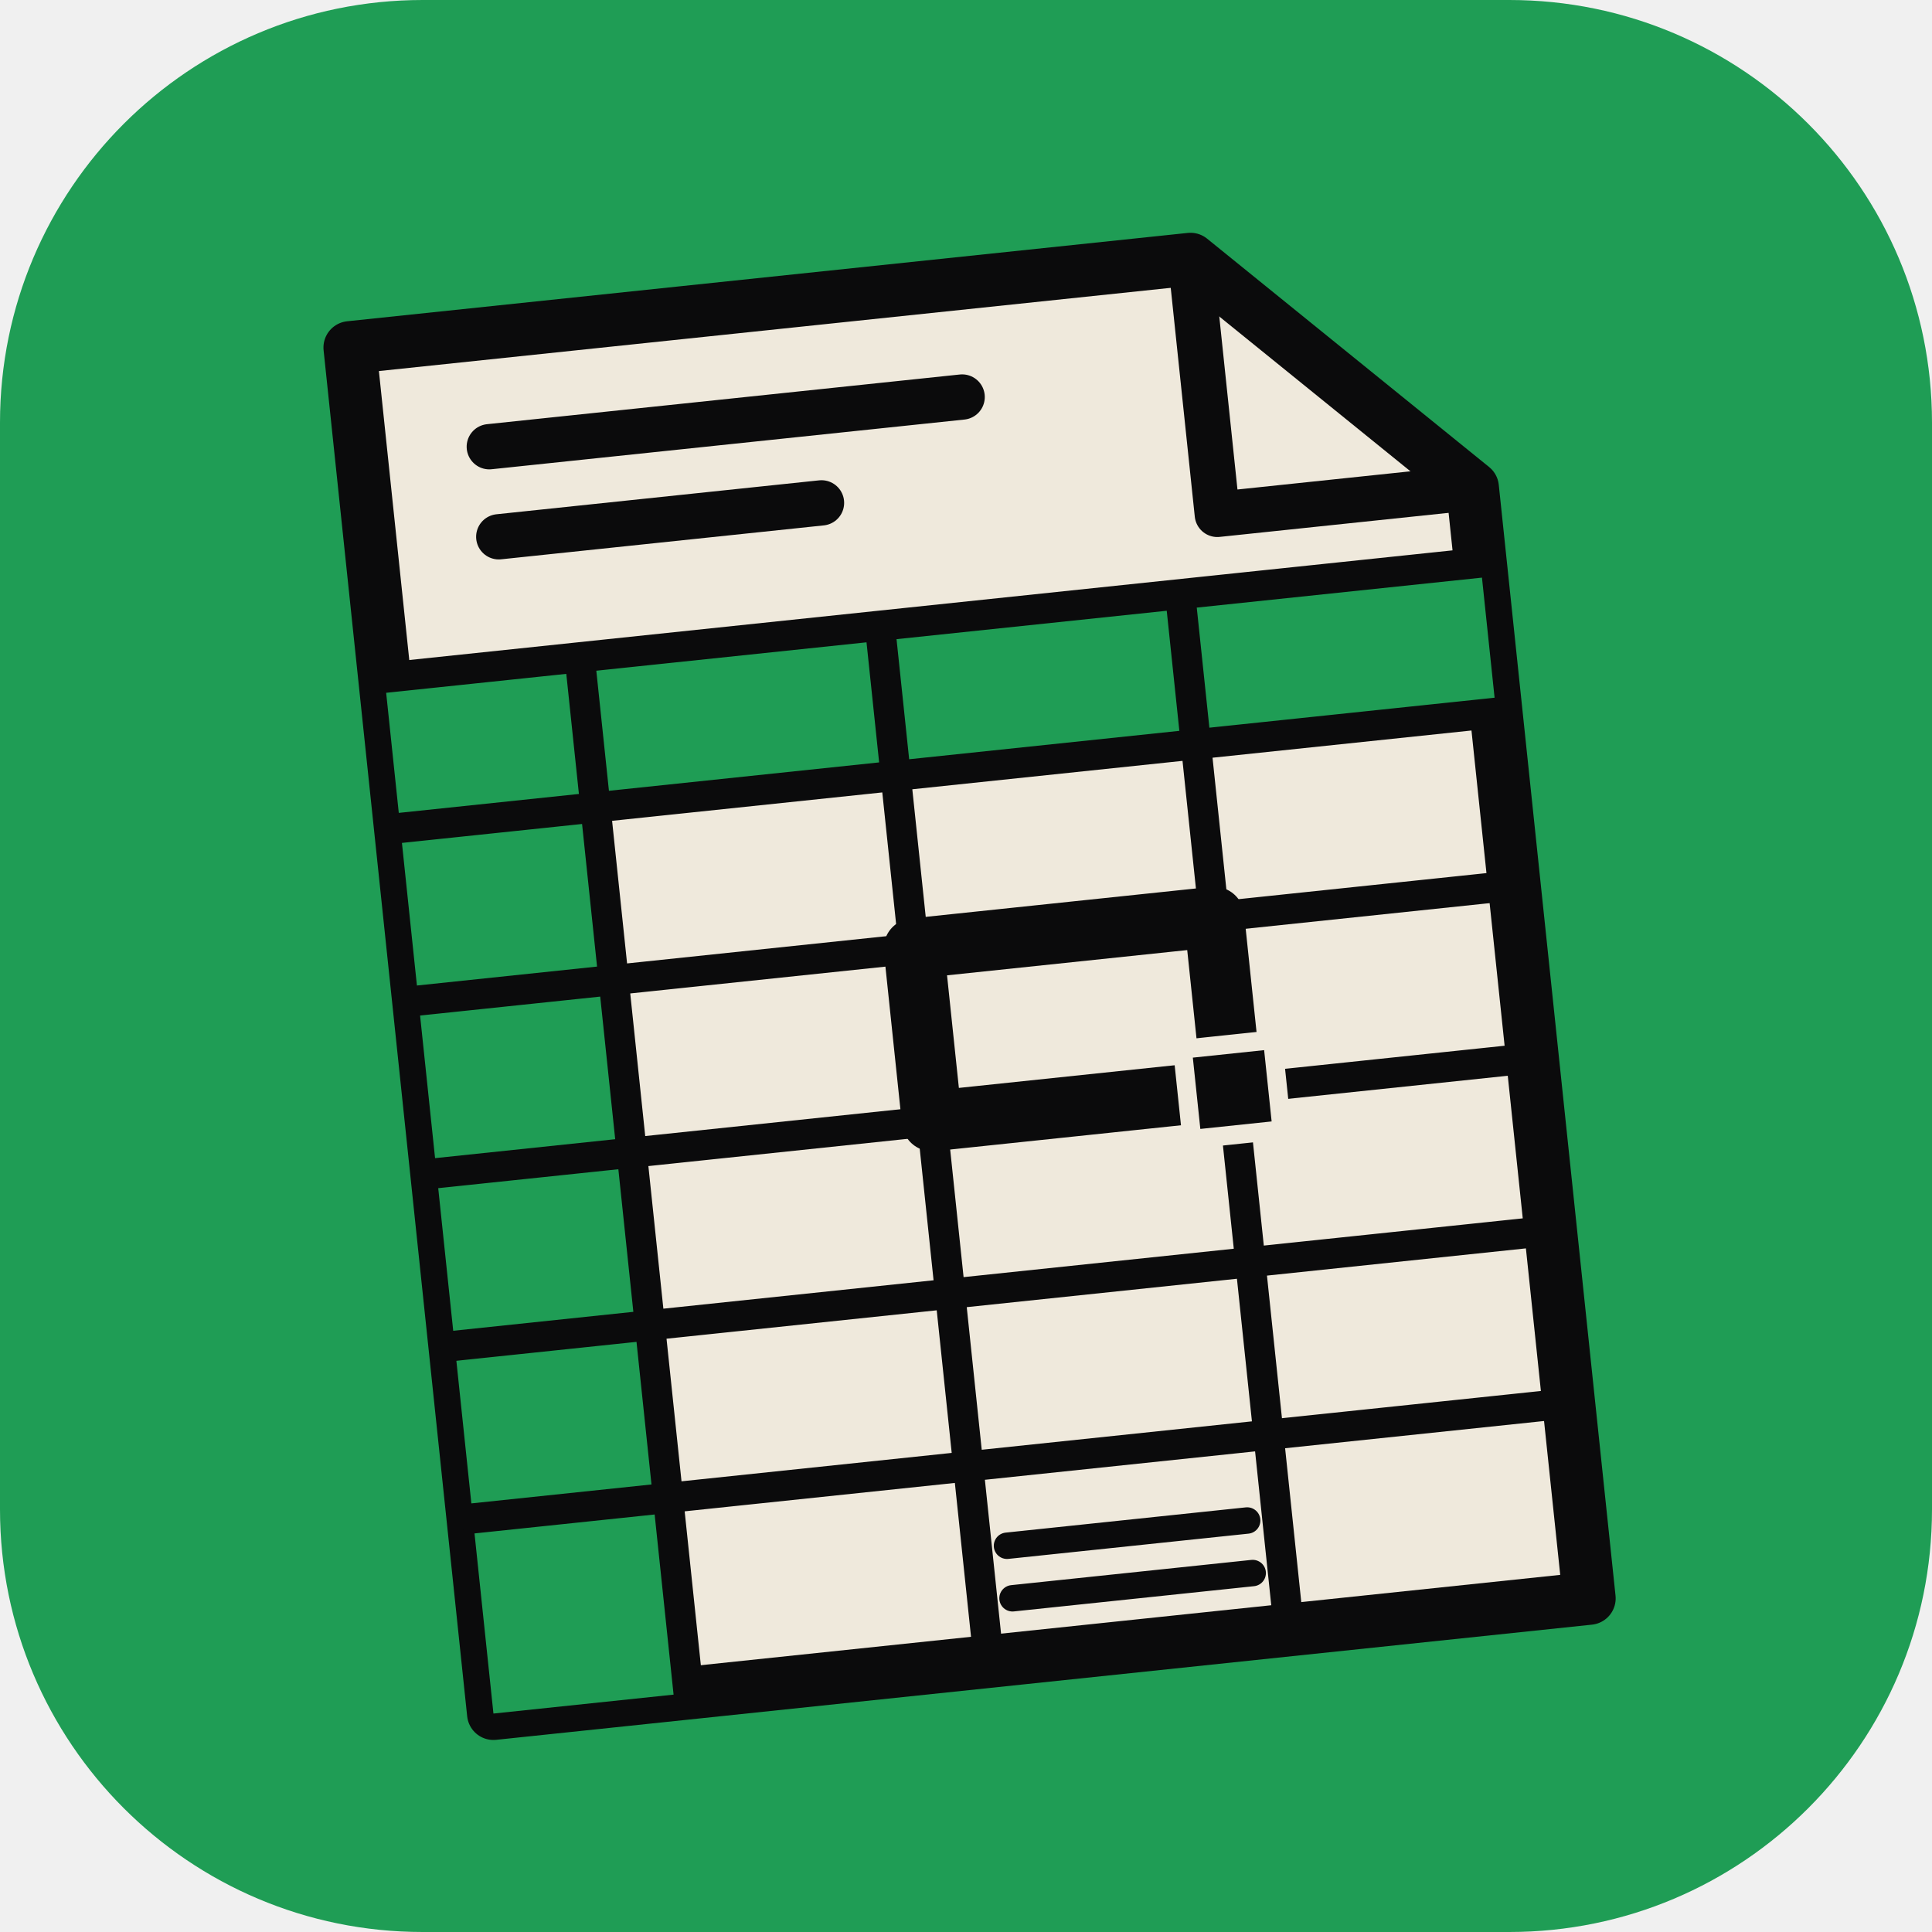
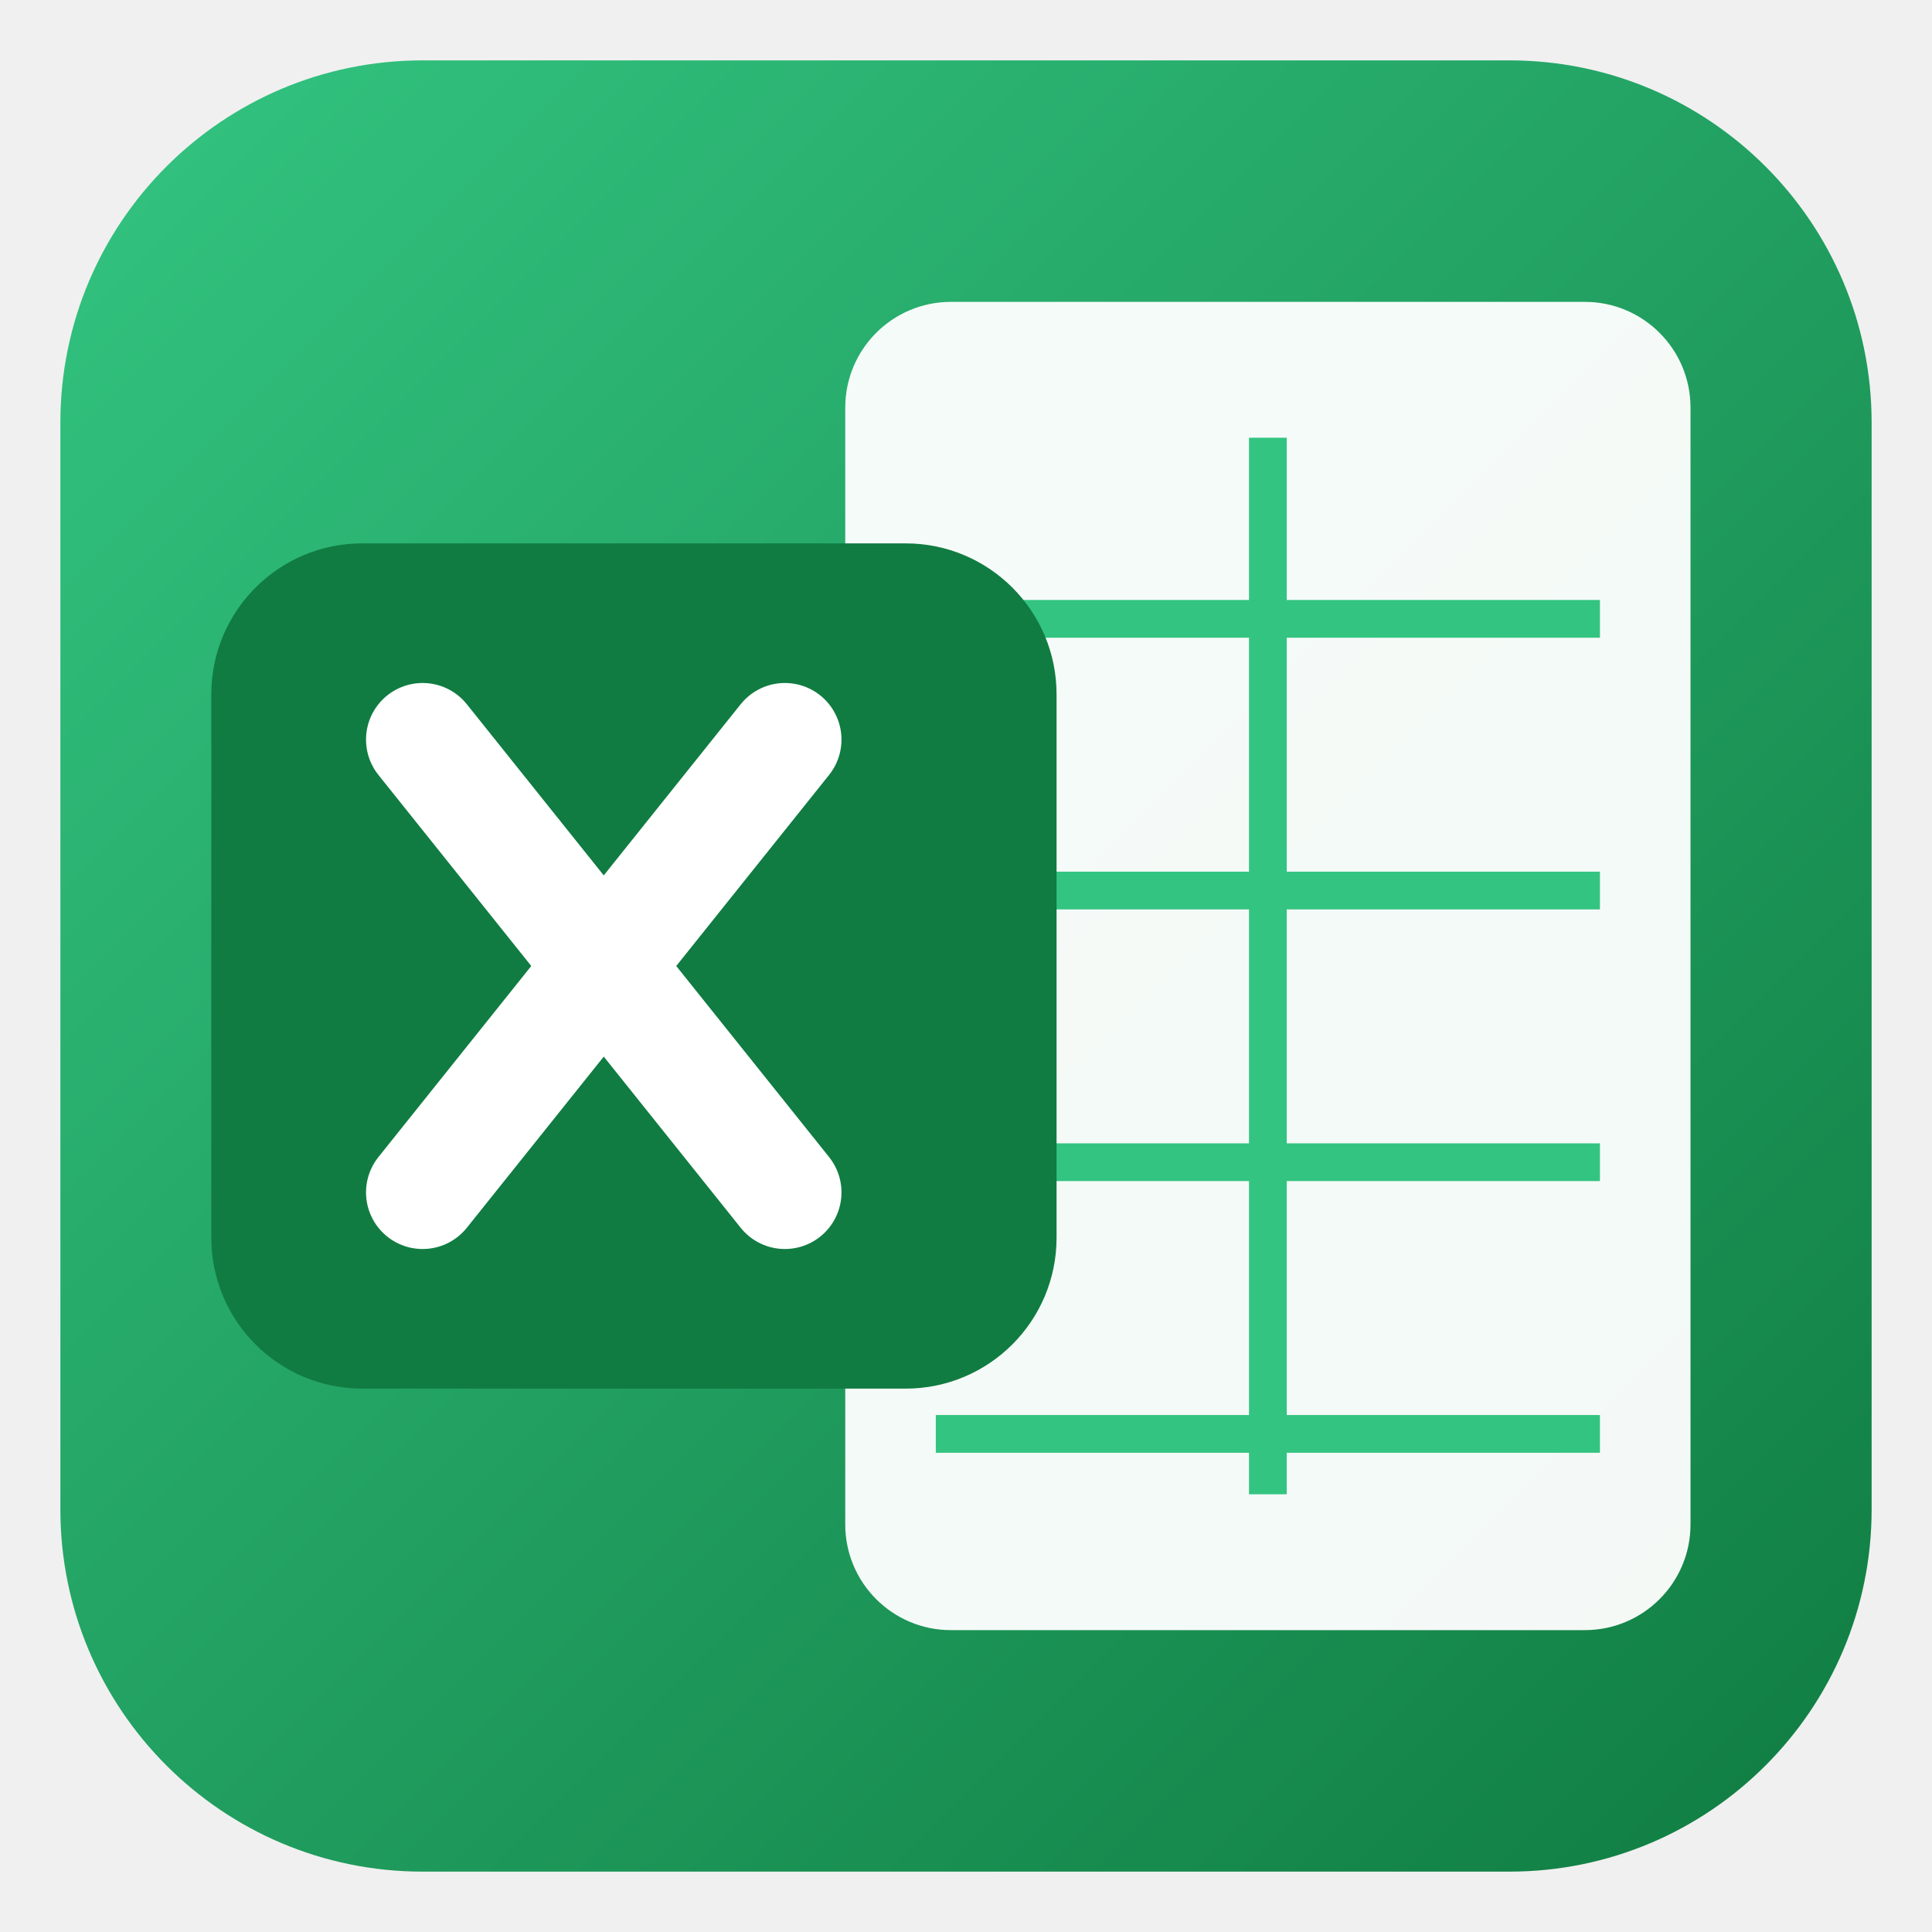
- <svg xmlns="http://www.w3.org/2000/svg" viewBox="0 0 512 512" width="512" height="512">
+ <svg xmlns="http://www.w3.org/2000/svg" width="256" height="256" viewBox="0 0 256 256">
  <defs>
-     <clipPath id="tile">
-       <rect width="512" height="512" rx="112" />
-     </clipPath>
+     <linearGradient id="g" x1="0" y1="0" x2="1" y2="1">
+       <stop offset="0" stop-color="#33c481" />
+       <stop offset="1" stop-color="#107c41" />
+     </linearGradient>
  </defs>
-   <g clip-path="url(#tile)">
-     <rect width="512" height="512" fill="#1f9d55" />
-     <g transform="rotate(-6 256 268)" stroke="#0b0b0c" stroke-linejoin="round" stroke-linecap="round">
-       <path d="M112 76 H336 L404 144 V440 H112 Z" fill="#efe9dc" stroke-width="14" />
-       <path d="M336 76 V144 H404" fill="none" stroke-width="12" />
-       <path d="M146 106 H272 M146 130 H232" stroke-width="12" />
-       <path d="M112 164 H404 V204 H164 V440 H112 Z" fill="#1f9d55" stroke="none" />
-       <path d="M112 164 H404 M112 204 H404 M112 250 H404 M112 296 H404 M112 342 H404 M112 388 H404                M164 164 V440 M244 164 V440 M324 164 V440" fill="none" stroke-width="8" />
-       <rect x="244" y="250" width="80" height="46" fill="none" stroke-width="16" />
-       <rect x="312" y="284" width="24" height="24" fill="#0b0b0c" stroke="#efe9dc" stroke-width="5" />
-       <path d="M252 410 H316 M252 424 H316" stroke-width="7" />
-     </g>
+   <rect x="8" y="8" width="240" height="240" rx="48" fill="url(#g)" />
+   <rect x="112" y="40" width="112" height="176" rx="14" fill="#ffffff" fill-opacity=".95" />
+   <g stroke="#33c481" stroke-width="5">
+     <line x1="124" y1="82" x2="212" y2="82" />
+     <line x1="124" y1="118" x2="212" y2="118" />
+     <line x1="124" y1="154" x2="212" y2="154" />
+     <line x1="124" y1="190" x2="212" y2="190" />
+     <line x1="168" y1="58" x2="168" y2="198" />
  </g>
+   <rect x="28" y="72" width="112" height="112" rx="20" fill="#107c41" />
+   <path d="M56 98 L104 158 M104 98 L56 158" fill="none" stroke="#ffffff" stroke-width="15" stroke-linecap="round" stroke-linejoin="round" />
</svg>
